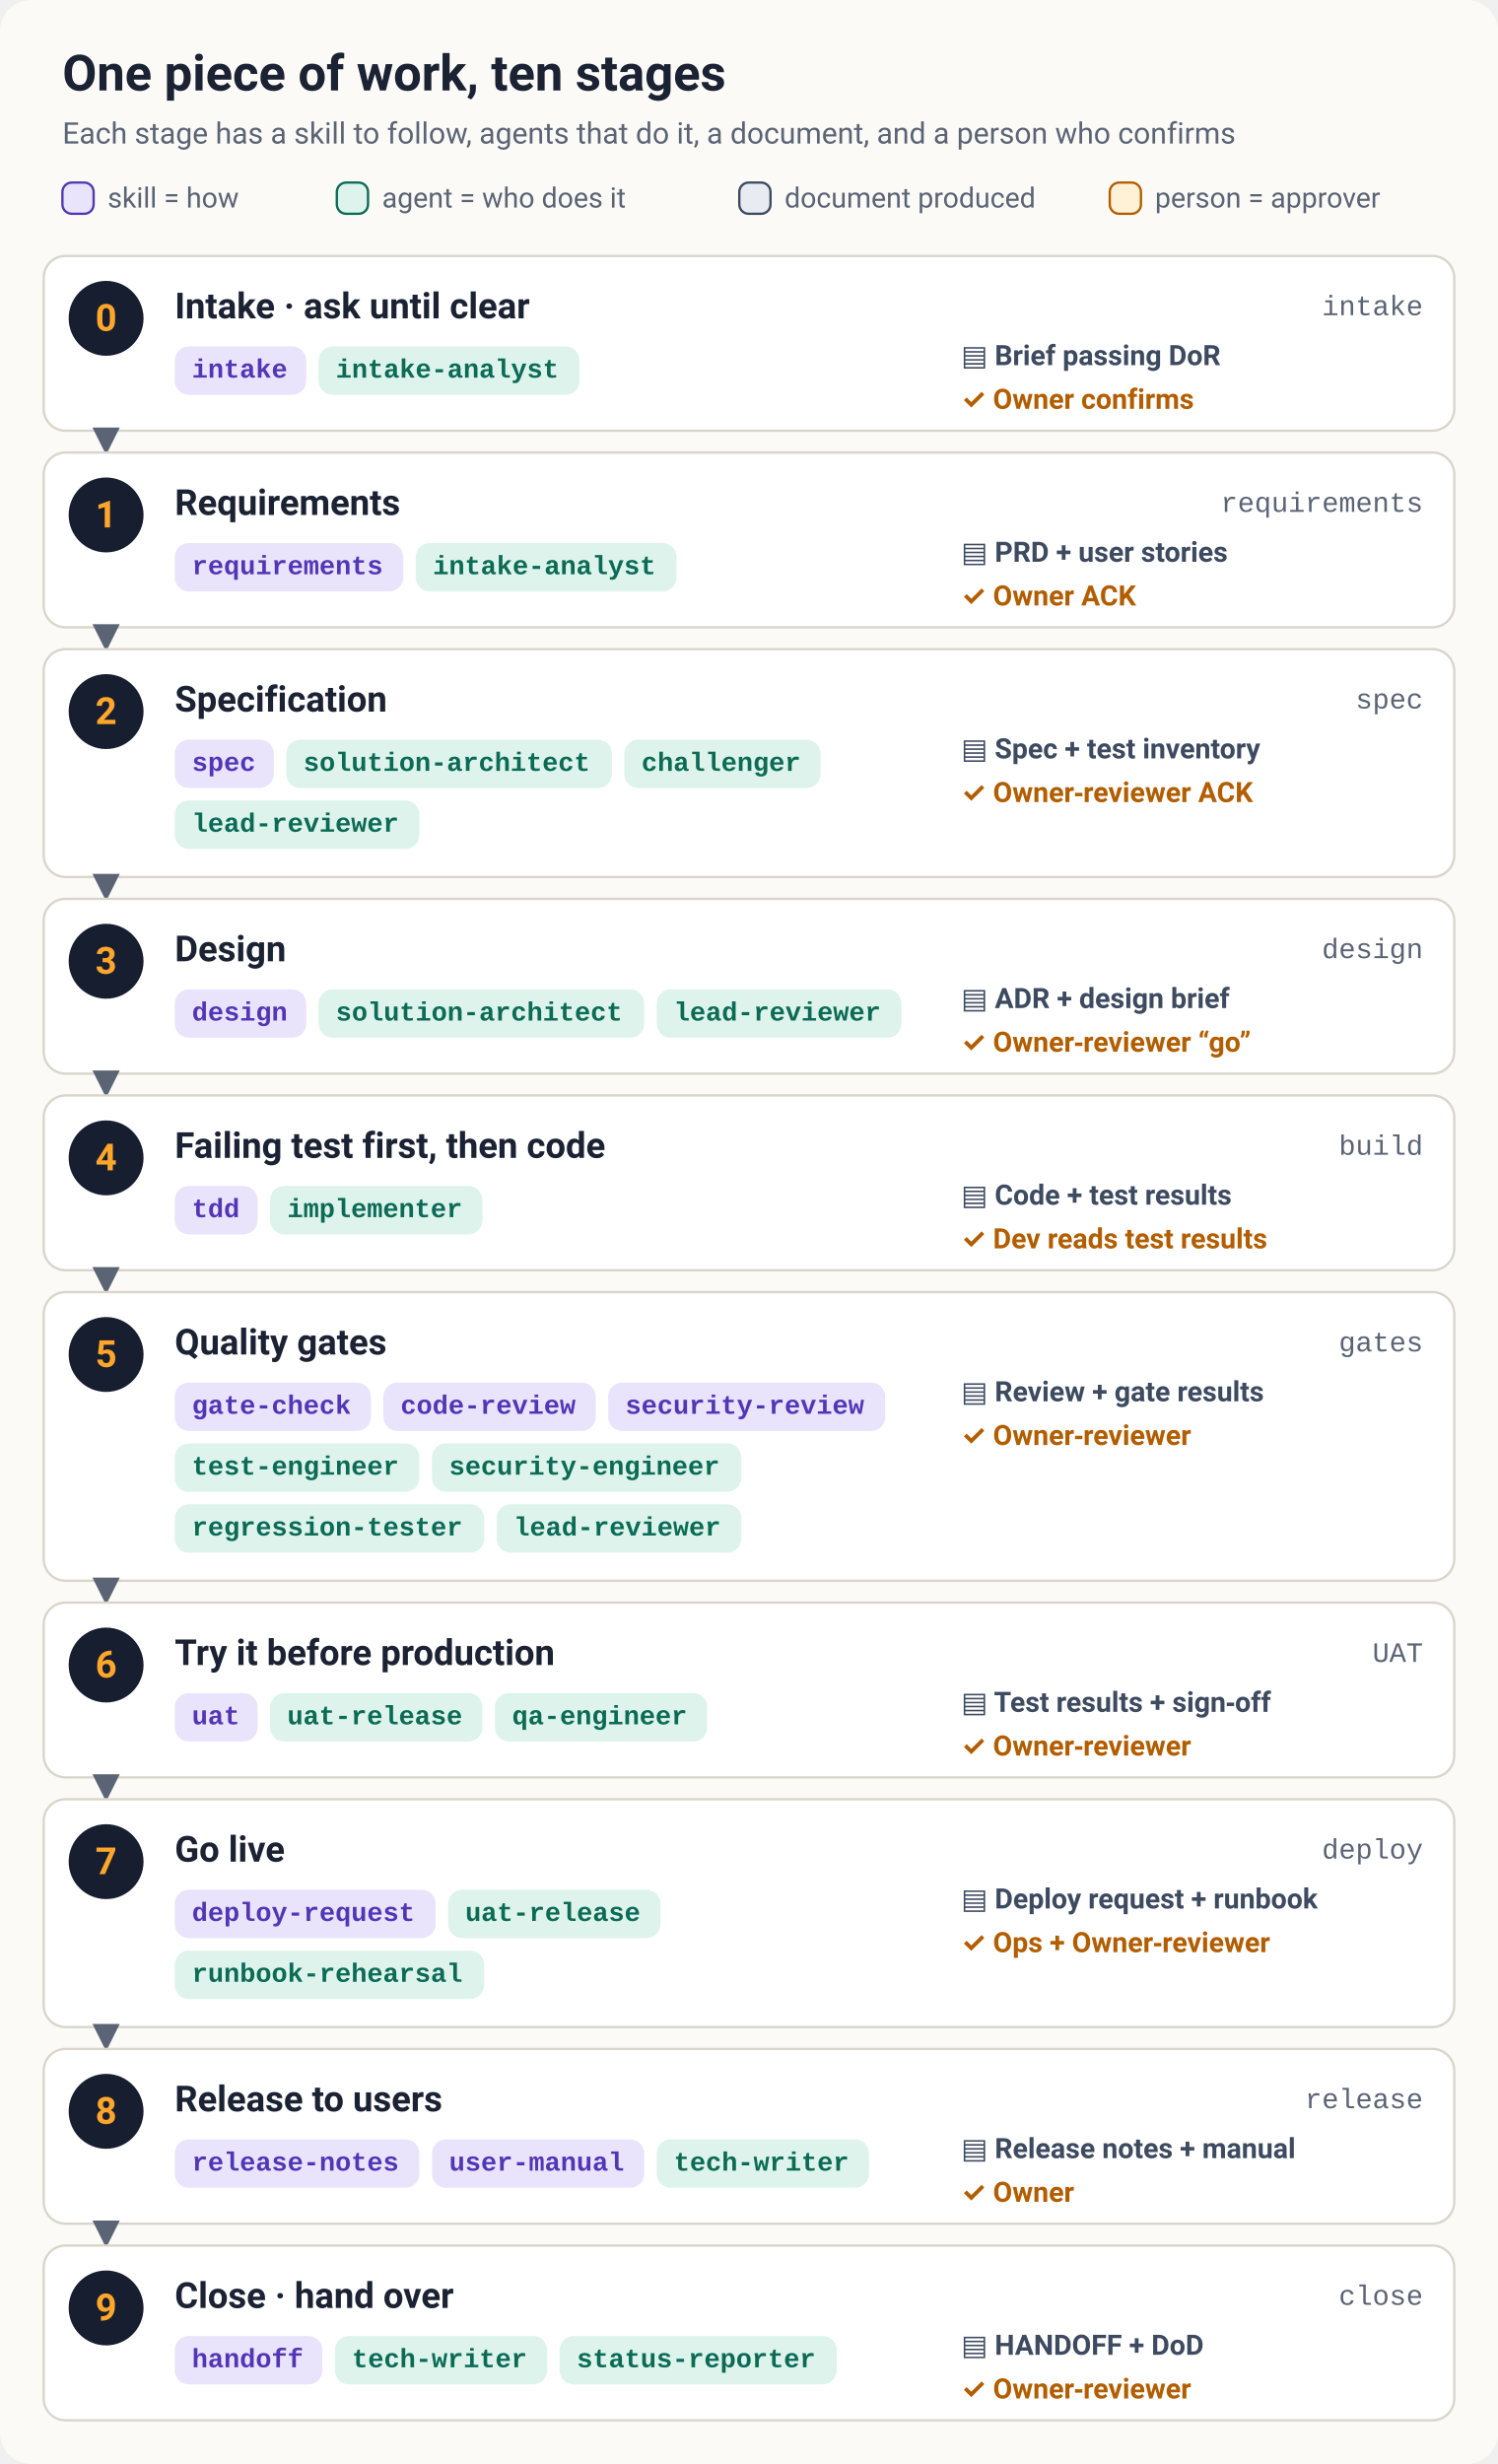
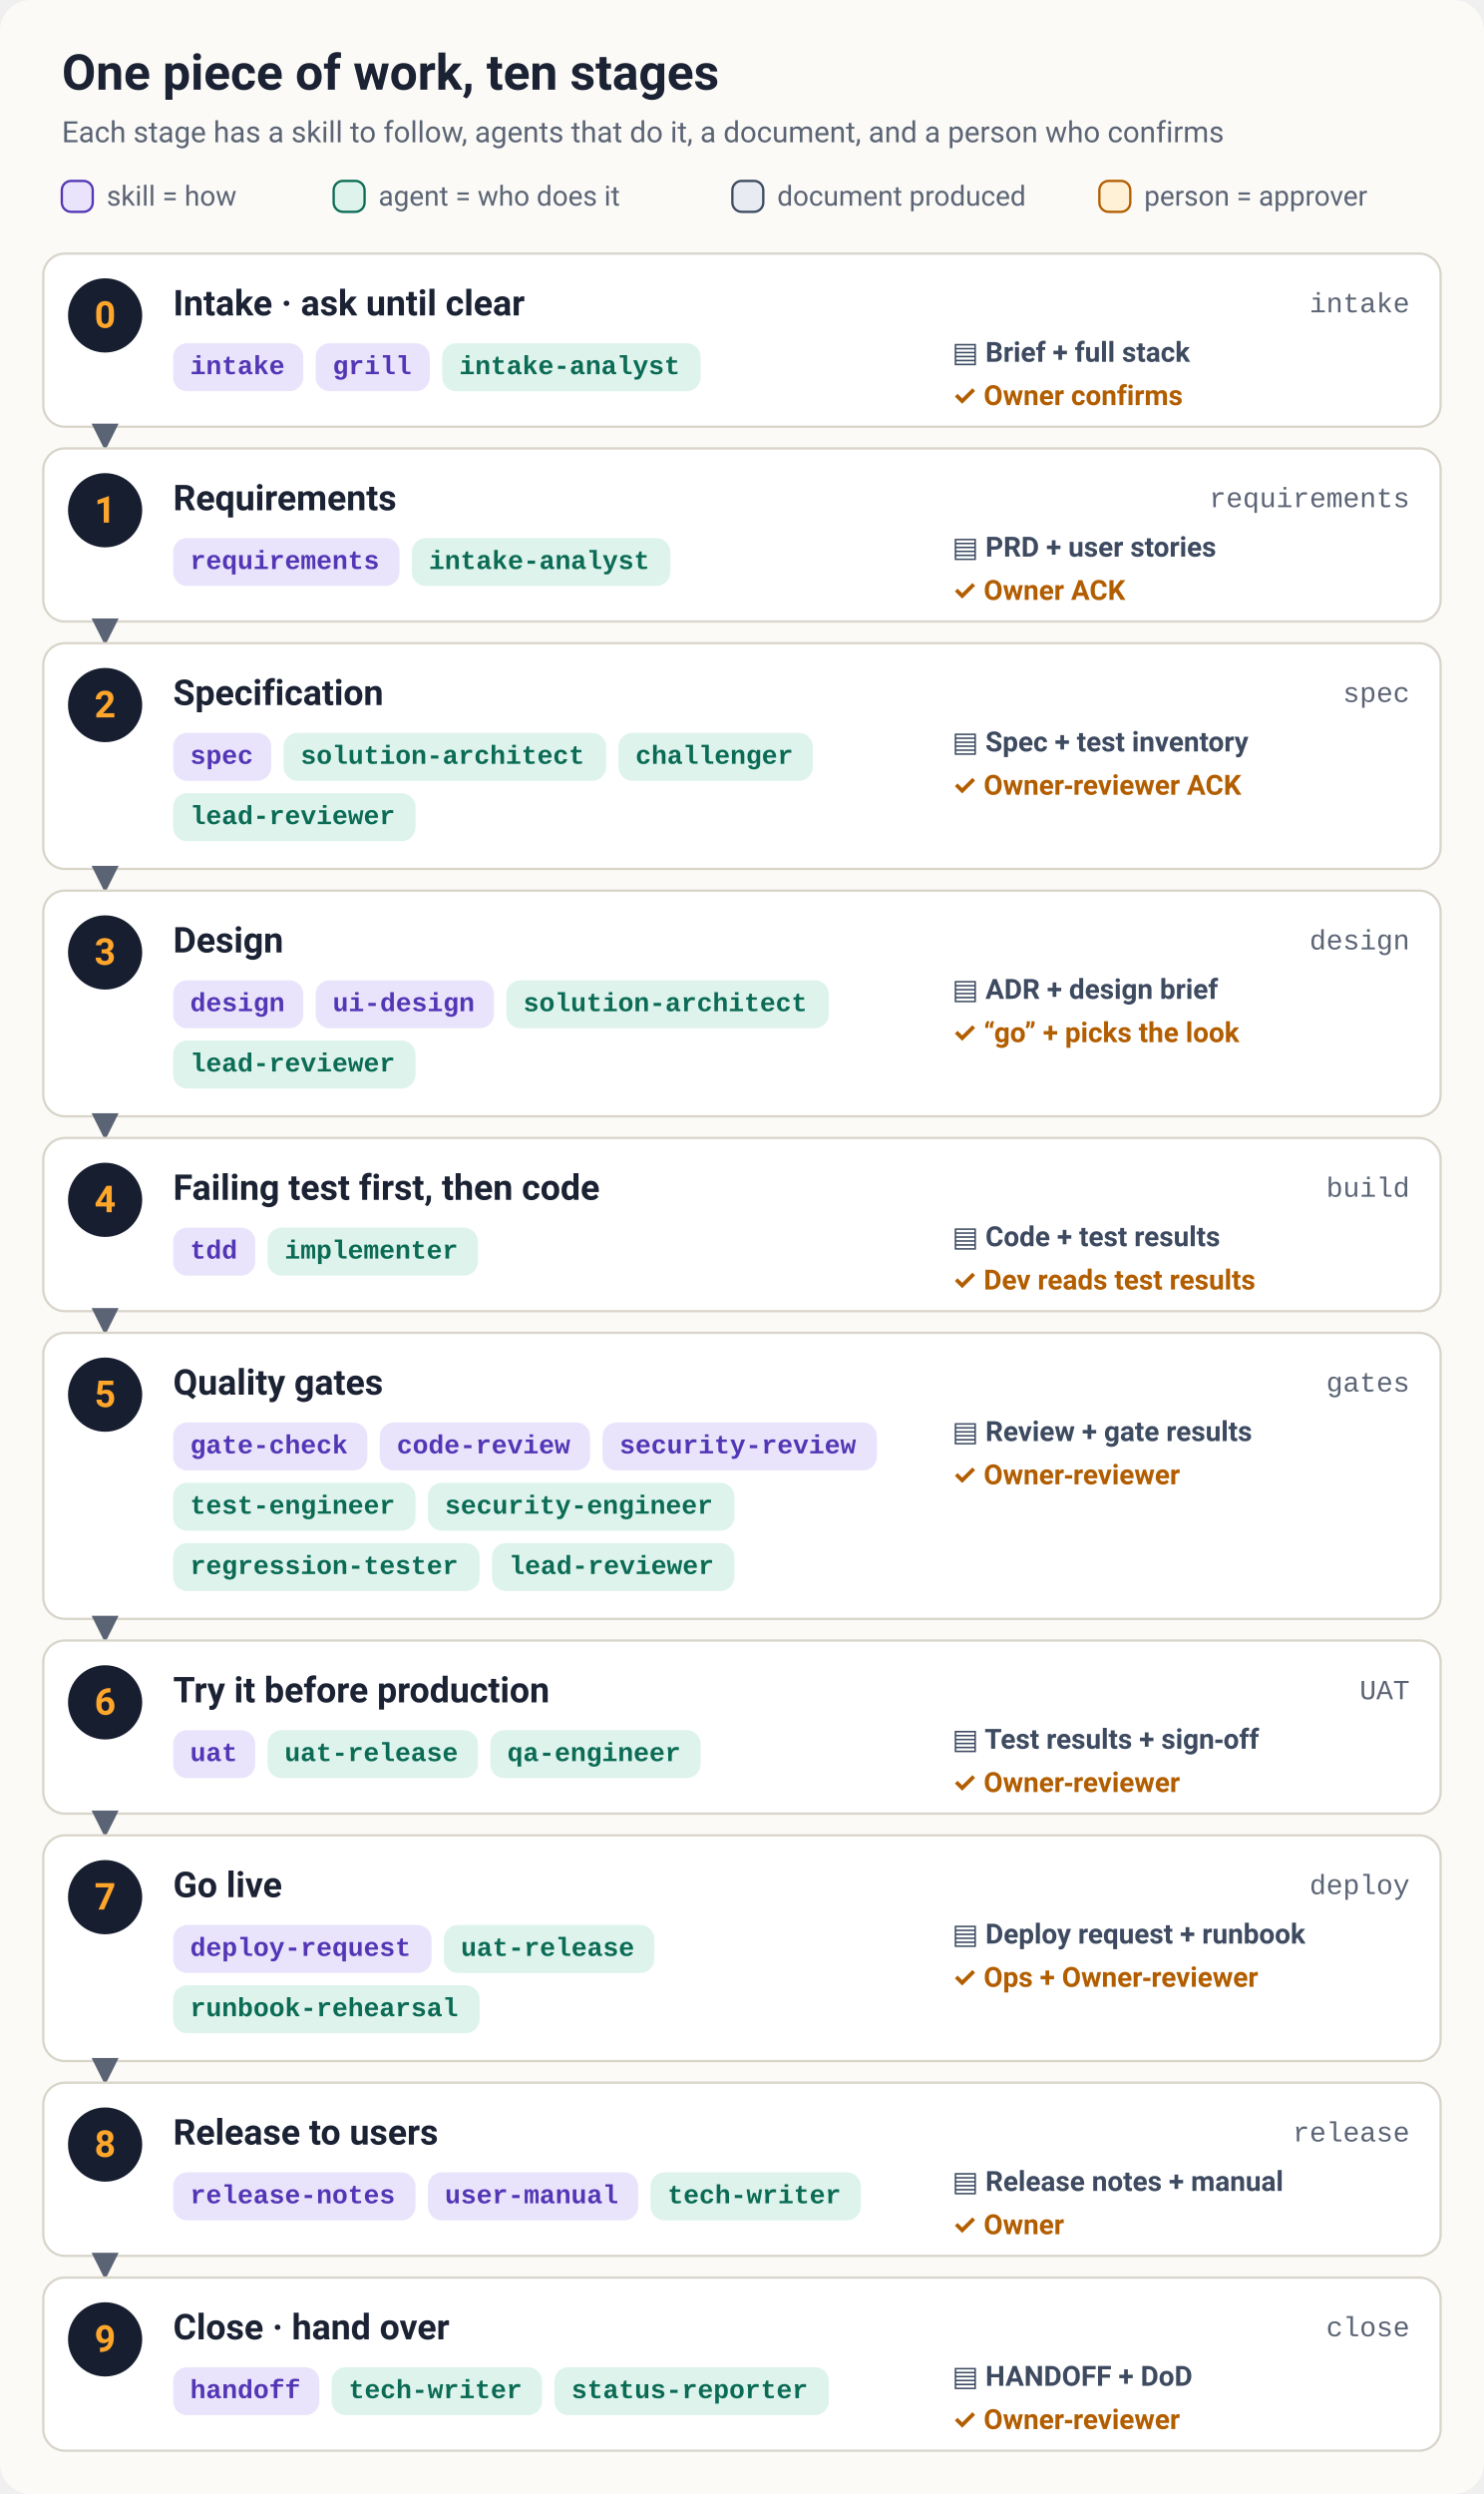
- <svg xmlns="http://www.w3.org/2000/svg" viewBox="0 0 960 1579" width="960" height="1579" role="img" aria-label="One piece of work, ten stages">
+ <svg xmlns="http://www.w3.org/2000/svg" viewBox="0 0 960 1613" width="960" height="1613" role="img" aria-label="One piece of work, ten stages">
  <defs>
    <marker id="a" viewBox="0 0 10 10" refX="8" refY="5" markerWidth="7" markerHeight="7" orient="auto">
      <path d="M0 0L10 5L0 10z" fill="#5B6475" />
    </marker>
    <marker id="b" viewBox="0 0 10 10" refX="2" refY="5" markerWidth="7" markerHeight="7" orient="auto">
      <path d="M10 0L0 5L10 10z" fill="#5B6475" />
    </marker>
  </defs>
-   <rect width="960" height="1579" rx="20" fill="#FBFAF6" />
+   <rect width="960" height="1613" rx="20" fill="#FBFAF6" />
  <text x="40" y="58" font-family="'IBM Plex Sans Thai','Noto Sans Thai','Leelawadee UI','Thonburi',system-ui,-apple-system,'Segoe UI',Roboto,sans-serif" font-size="32" font-weight="700" fill="#1B2233" text-anchor="start">One piece of work, ten stages</text>
  <text x="40" y="92" font-family="'IBM Plex Sans Thai','Noto Sans Thai','Leelawadee UI','Thonburi',system-ui,-apple-system,'Segoe UI',Roboto,sans-serif" font-size="19" font-weight="400" fill="#5B6475" text-anchor="start">Each stage has a skill to follow, agents that do it, a document, and a person who confirms</text>
  <rect x="40" y="117" width="20" height="20" rx="6" fill="#E9E4FB" stroke="#5336B5" stroke-width="1.5" />
  <text x="69" y="133" font-family="'IBM Plex Sans Thai','Noto Sans Thai','Leelawadee UI','Thonburi',system-ui,-apple-system,'Segoe UI',Roboto,sans-serif" font-size="18" font-weight="400" fill="#5B6475" text-anchor="start">skill = how</text>
  <rect x="215.86" y="117" width="20" height="20" rx="6" fill="#DDF3EC" stroke="#0B6B55" stroke-width="1.5" />
  <text x="244.86" y="133" font-family="'IBM Plex Sans Thai','Noto Sans Thai','Leelawadee UI','Thonburi',system-ui,-apple-system,'Segoe UI',Roboto,sans-serif" font-size="18" font-weight="400" fill="#5B6475" text-anchor="start">agent = who does it</text>
  <rect x="473.8" y="117" width="20" height="20" rx="6" fill="#E8ECF2" stroke="#3D4A60" stroke-width="1.5" />
  <text x="502.8" y="133" font-family="'IBM Plex Sans Thai','Noto Sans Thai','Leelawadee UI','Thonburi',system-ui,-apple-system,'Segoe UI',Roboto,sans-serif" font-size="18" font-weight="400" fill="#5B6475" text-anchor="start">document produced</text>
  <rect x="711.22" y="117" width="20" height="20" rx="6" fill="#FFF1D6" stroke="#B25E00" stroke-width="1.5" />
  <text x="740.22" y="133" font-family="'IBM Plex Sans Thai','Noto Sans Thai','Leelawadee UI','Thonburi',system-ui,-apple-system,'Segoe UI',Roboto,sans-serif" font-size="18" font-weight="400" fill="#5B6475" text-anchor="start">person = approver</text>
  <rect x="28" y="164" width="904" height="112" rx="14" fill="#FFFFFF" stroke="#D9D5CB" stroke-width="1.5" />
  <circle cx="68" cy="204" r="24" fill="#171E30" />
  <text x="68" y="212" font-family="'IBM Plex Sans Thai','Noto Sans Thai','Leelawadee UI','Thonburi',system-ui,-apple-system,'Segoe UI',Roboto,sans-serif" font-size="24" font-weight="700" fill="#FFA62B" text-anchor="middle">0</text>
  <text x="112" y="204" font-family="'IBM Plex Sans Thai','Noto Sans Thai','Leelawadee UI','Thonburi',system-ui,-apple-system,'Segoe UI',Roboto,sans-serif" font-size="23" font-weight="700" fill="#1B2233" text-anchor="start">Intake · ask until clear</text>
  <rect x="112" y="222" width="84.22" height="31" rx="9" fill="#E9E4FB" stroke="none" stroke-width="1.5" />
  <text x="123" y="242" font-family="ui-monospace,SFMono-Regular,'SF Mono',Menlo,Consolas,'Liberation Mono',monospace" font-size="17" font-weight="600" fill="#5336B5" text-anchor="start">intake</text>
-   <rect x="204.22" y="222" width="167.18" height="31" rx="9" fill="#DDF3EC" stroke="none" stroke-width="1.5" />
-   <text x="215.22" y="242" font-family="ui-monospace,SFMono-Regular,'SF Mono',Menlo,Consolas,'Liberation Mono',monospace" font-size="17" font-weight="600" fill="#0B6B55" text-anchor="start">intake-analyst</text>
+   <rect x="204.22" y="222" width="73.85" height="31" rx="9" fill="#E9E4FB" stroke="none" stroke-width="1.5" />
+   <text x="215.22" y="242" font-family="ui-monospace,SFMono-Regular,'SF Mono',Menlo,Consolas,'Liberation Mono',monospace" font-size="17" font-weight="600" fill="#5336B5" text-anchor="start">grill</text>
+   <rect x="286.07" y="222" width="167.18" height="31" rx="9" fill="#DDF3EC" stroke="none" stroke-width="1.5" />
+   <text x="297.07" y="242" font-family="ui-monospace,SFMono-Regular,'SF Mono',Menlo,Consolas,'Liberation Mono',monospace" font-size="17" font-weight="600" fill="#0B6B55" text-anchor="start">intake-analyst</text>
  <text x="912" y="202" font-family="ui-monospace,SFMono-Regular,'SF Mono',Menlo,Consolas,'Liberation Mono',monospace" font-size="18" font-weight="400" fill="#5B6475" text-anchor="end">intake</text>
-   <text x="616" y="234" font-family="'IBM Plex Sans Thai','Noto Sans Thai','Leelawadee UI','Thonburi',system-ui,-apple-system,'Segoe UI',Roboto,sans-serif" font-size="18" font-weight="600" fill="#3D4A60" text-anchor="start">▤ Brief passing DoR</text>
+   <text x="616" y="234" font-family="'IBM Plex Sans Thai','Noto Sans Thai','Leelawadee UI','Thonburi',system-ui,-apple-system,'Segoe UI',Roboto,sans-serif" font-size="18" font-weight="600" fill="#3D4A60" text-anchor="start">▤ Brief + full stack</text>
  <text x="616" y="262" font-family="'IBM Plex Sans Thai','Noto Sans Thai','Leelawadee UI','Thonburi',system-ui,-apple-system,'Segoe UI',Roboto,sans-serif" font-size="18" font-weight="700" fill="#B25E00" text-anchor="start">✓ Owner confirms</text>
  <path d="M68 276V288" fill="none" stroke="#5B6475" stroke-width="2.5" marker-end="url(#a)" />
  <rect x="28" y="290" width="904" height="112" rx="14" fill="#FFFFFF" stroke="#D9D5CB" stroke-width="1.5" />
  <circle cx="68" cy="330" r="24" fill="#171E30" />
  <text x="68" y="338" font-family="'IBM Plex Sans Thai','Noto Sans Thai','Leelawadee UI','Thonburi',system-ui,-apple-system,'Segoe UI',Roboto,sans-serif" font-size="24" font-weight="700" fill="#FFA62B" text-anchor="middle">1</text>
  <text x="112" y="330" font-family="'IBM Plex Sans Thai','Noto Sans Thai','Leelawadee UI','Thonburi',system-ui,-apple-system,'Segoe UI',Roboto,sans-serif" font-size="23" font-weight="700" fill="#1B2233" text-anchor="start">Requirements</text>
  <rect x="112" y="348" width="146.44" height="31" rx="9" fill="#E9E4FB" stroke="none" stroke-width="1.5" />
  <text x="123" y="368" font-family="ui-monospace,SFMono-Regular,'SF Mono',Menlo,Consolas,'Liberation Mono',monospace" font-size="17" font-weight="600" fill="#5336B5" text-anchor="start">requirements</text>
  <rect x="266.44" y="348" width="167.18" height="31" rx="9" fill="#DDF3EC" stroke="none" stroke-width="1.5" />
  <text x="277.44" y="368" font-family="ui-monospace,SFMono-Regular,'SF Mono',Menlo,Consolas,'Liberation Mono',monospace" font-size="17" font-weight="600" fill="#0B6B55" text-anchor="start">intake-analyst</text>
  <text x="912" y="328" font-family="ui-monospace,SFMono-Regular,'SF Mono',Menlo,Consolas,'Liberation Mono',monospace" font-size="18" font-weight="400" fill="#5B6475" text-anchor="end">requirements</text>
  <text x="616" y="360" font-family="'IBM Plex Sans Thai','Noto Sans Thai','Leelawadee UI','Thonburi',system-ui,-apple-system,'Segoe UI',Roboto,sans-serif" font-size="18" font-weight="600" fill="#3D4A60" text-anchor="start">▤ PRD + user stories</text>
  <text x="616" y="388" font-family="'IBM Plex Sans Thai','Noto Sans Thai','Leelawadee UI','Thonburi',system-ui,-apple-system,'Segoe UI',Roboto,sans-serif" font-size="18" font-weight="700" fill="#B25E00" text-anchor="start">✓ Owner ACK</text>
  <path d="M68 402V414" fill="none" stroke="#5B6475" stroke-width="2.5" marker-end="url(#a)" />
  <rect x="28" y="416" width="904" height="146" rx="14" fill="#FFFFFF" stroke="#D9D5CB" stroke-width="1.5" />
  <circle cx="68" cy="456" r="24" fill="#171E30" />
  <text x="68" y="464" font-family="'IBM Plex Sans Thai','Noto Sans Thai','Leelawadee UI','Thonburi',system-ui,-apple-system,'Segoe UI',Roboto,sans-serif" font-size="24" font-weight="700" fill="#FFA62B" text-anchor="middle">2</text>
  <text x="112" y="456" font-family="'IBM Plex Sans Thai','Noto Sans Thai','Leelawadee UI','Thonburi',system-ui,-apple-system,'Segoe UI',Roboto,sans-serif" font-size="23" font-weight="700" fill="#1B2233" text-anchor="start">Specification</text>
  <rect x="112" y="474" width="63.48" height="31" rx="9" fill="#E9E4FB" stroke="none" stroke-width="1.5" />
  <text x="123" y="494" font-family="ui-monospace,SFMono-Regular,'SF Mono',Menlo,Consolas,'Liberation Mono',monospace" font-size="17" font-weight="600" fill="#5336B5" text-anchor="start">spec</text>
  <rect x="183.48" y="474" width="208.66" height="31" rx="9" fill="#DDF3EC" stroke="none" stroke-width="1.5" />
  <text x="194.48" y="494" font-family="ui-monospace,SFMono-Regular,'SF Mono',Menlo,Consolas,'Liberation Mono',monospace" font-size="17" font-weight="600" fill="#0B6B55" text-anchor="start">solution-architect</text>
  <rect x="400.14" y="474" width="125.7" height="31" rx="9" fill="#DDF3EC" stroke="none" stroke-width="1.5" />
  <text x="411.14" y="494" font-family="ui-monospace,SFMono-Regular,'SF Mono',Menlo,Consolas,'Liberation Mono',monospace" font-size="17" font-weight="600" fill="#0B6B55" text-anchor="start">challenger</text>
  <rect x="112" y="513" width="156.81" height="31" rx="9" fill="#DDF3EC" stroke="none" stroke-width="1.5" />
  <text x="123" y="533" font-family="ui-monospace,SFMono-Regular,'SF Mono',Menlo,Consolas,'Liberation Mono',monospace" font-size="17" font-weight="600" fill="#0B6B55" text-anchor="start">lead-reviewer</text>
  <text x="912" y="454" font-family="ui-monospace,SFMono-Regular,'SF Mono',Menlo,Consolas,'Liberation Mono',monospace" font-size="18" font-weight="400" fill="#5B6475" text-anchor="end">spec</text>
  <text x="616" y="486" font-family="'IBM Plex Sans Thai','Noto Sans Thai','Leelawadee UI','Thonburi',system-ui,-apple-system,'Segoe UI',Roboto,sans-serif" font-size="18" font-weight="600" fill="#3D4A60" text-anchor="start">▤ Spec + test inventory</text>
  <text x="616" y="514" font-family="'IBM Plex Sans Thai','Noto Sans Thai','Leelawadee UI','Thonburi',system-ui,-apple-system,'Segoe UI',Roboto,sans-serif" font-size="18" font-weight="700" fill="#B25E00" text-anchor="start">✓ Owner-reviewer ACK</text>
  <path d="M68 562V574" fill="none" stroke="#5B6475" stroke-width="2.5" marker-end="url(#a)" />
-   <rect x="28" y="576" width="904" height="112" rx="14" fill="#FFFFFF" stroke="#D9D5CB" stroke-width="1.5" />
+   <rect x="28" y="576" width="904" height="146" rx="14" fill="#FFFFFF" stroke="#D9D5CB" stroke-width="1.5" />
  <circle cx="68" cy="616" r="24" fill="#171E30" />
  <text x="68" y="624" font-family="'IBM Plex Sans Thai','Noto Sans Thai','Leelawadee UI','Thonburi',system-ui,-apple-system,'Segoe UI',Roboto,sans-serif" font-size="24" font-weight="700" fill="#FFA62B" text-anchor="middle">3</text>
  <text x="112" y="616" font-family="'IBM Plex Sans Thai','Noto Sans Thai','Leelawadee UI','Thonburi',system-ui,-apple-system,'Segoe UI',Roboto,sans-serif" font-size="23" font-weight="700" fill="#1B2233" text-anchor="start">Design</text>
  <rect x="112" y="634" width="84.22" height="31" rx="9" fill="#E9E4FB" stroke="none" stroke-width="1.5" />
  <text x="123" y="654" font-family="ui-monospace,SFMono-Regular,'SF Mono',Menlo,Consolas,'Liberation Mono',monospace" font-size="17" font-weight="600" fill="#5336B5" text-anchor="start">design</text>
-   <rect x="204.22" y="634" width="208.66" height="31" rx="9" fill="#DDF3EC" stroke="none" stroke-width="1.5" />
-   <text x="215.22" y="654" font-family="ui-monospace,SFMono-Regular,'SF Mono',Menlo,Consolas,'Liberation Mono',monospace" font-size="17" font-weight="600" fill="#0B6B55" text-anchor="start">solution-architect</text>
-   <rect x="420.88" y="634" width="156.81" height="31" rx="9" fill="#DDF3EC" stroke="none" stroke-width="1.5" />
-   <text x="431.88" y="654" font-family="ui-monospace,SFMono-Regular,'SF Mono',Menlo,Consolas,'Liberation Mono',monospace" font-size="17" font-weight="600" fill="#0B6B55" text-anchor="start">lead-reviewer</text>
+   <rect x="204.22" y="634" width="115.33" height="31" rx="9" fill="#E9E4FB" stroke="none" stroke-width="1.5" />
+   <text x="215.22" y="654" font-family="ui-monospace,SFMono-Regular,'SF Mono',Menlo,Consolas,'Liberation Mono',monospace" font-size="17" font-weight="600" fill="#5336B5" text-anchor="start">ui-design</text>
+   <rect x="327.55" y="634" width="208.66" height="31" rx="9" fill="#DDF3EC" stroke="none" stroke-width="1.5" />
+   <text x="338.55" y="654" font-family="ui-monospace,SFMono-Regular,'SF Mono',Menlo,Consolas,'Liberation Mono',monospace" font-size="17" font-weight="600" fill="#0B6B55" text-anchor="start">solution-architect</text>
+   <rect x="112" y="673" width="156.81" height="31" rx="9" fill="#DDF3EC" stroke="none" stroke-width="1.5" />
+   <text x="123" y="693" font-family="ui-monospace,SFMono-Regular,'SF Mono',Menlo,Consolas,'Liberation Mono',monospace" font-size="17" font-weight="600" fill="#0B6B55" text-anchor="start">lead-reviewer</text>
  <text x="912" y="614" font-family="ui-monospace,SFMono-Regular,'SF Mono',Menlo,Consolas,'Liberation Mono',monospace" font-size="18" font-weight="400" fill="#5B6475" text-anchor="end">design</text>
  <text x="616" y="646" font-family="'IBM Plex Sans Thai','Noto Sans Thai','Leelawadee UI','Thonburi',system-ui,-apple-system,'Segoe UI',Roboto,sans-serif" font-size="18" font-weight="600" fill="#3D4A60" text-anchor="start">▤ ADR + design brief</text>
-   <text x="616" y="674" font-family="'IBM Plex Sans Thai','Noto Sans Thai','Leelawadee UI','Thonburi',system-ui,-apple-system,'Segoe UI',Roboto,sans-serif" font-size="18" font-weight="700" fill="#B25E00" text-anchor="start">✓ Owner-reviewer “go”</text>
-   <path d="M68 688V700" fill="none" stroke="#5B6475" stroke-width="2.5" marker-end="url(#a)" />
-   <rect x="28" y="702" width="904" height="112" rx="14" fill="#FFFFFF" stroke="#D9D5CB" stroke-width="1.5" />
-   <circle cx="68" cy="742" r="24" fill="#171E30" />
-   <text x="68" y="750" font-family="'IBM Plex Sans Thai','Noto Sans Thai','Leelawadee UI','Thonburi',system-ui,-apple-system,'Segoe UI',Roboto,sans-serif" font-size="24" font-weight="700" fill="#FFA62B" text-anchor="middle">4</text>
-   <text x="112" y="742" font-family="'IBM Plex Sans Thai','Noto Sans Thai','Leelawadee UI','Thonburi',system-ui,-apple-system,'Segoe UI',Roboto,sans-serif" font-size="23" font-weight="700" fill="#1B2233" text-anchor="start">Failing test first, then code</text>
-   <rect x="112" y="760" width="53.11" height="31" rx="9" fill="#E9E4FB" stroke="none" stroke-width="1.5" />
-   <text x="123" y="780" font-family="ui-monospace,SFMono-Regular,'SF Mono',Menlo,Consolas,'Liberation Mono',monospace" font-size="17" font-weight="600" fill="#5336B5" text-anchor="start">tdd</text>
-   <rect x="173.11" y="760" width="136.07" height="31" rx="9" fill="#DDF3EC" stroke="none" stroke-width="1.5" />
-   <text x="184.11" y="780" font-family="ui-monospace,SFMono-Regular,'SF Mono',Menlo,Consolas,'Liberation Mono',monospace" font-size="17" font-weight="600" fill="#0B6B55" text-anchor="start">implementer</text>
-   <text x="912" y="740" font-family="ui-monospace,SFMono-Regular,'SF Mono',Menlo,Consolas,'Liberation Mono',monospace" font-size="18" font-weight="400" fill="#5B6475" text-anchor="end">build</text>
-   <text x="616" y="772" font-family="'IBM Plex Sans Thai','Noto Sans Thai','Leelawadee UI','Thonburi',system-ui,-apple-system,'Segoe UI',Roboto,sans-serif" font-size="18" font-weight="600" fill="#3D4A60" text-anchor="start">▤ Code + test results</text>
-   <text x="616" y="800" font-family="'IBM Plex Sans Thai','Noto Sans Thai','Leelawadee UI','Thonburi',system-ui,-apple-system,'Segoe UI',Roboto,sans-serif" font-size="18" font-weight="700" fill="#B25E00" text-anchor="start">✓ Dev reads test results</text>
-   <path d="M68 814V826" fill="none" stroke="#5B6475" stroke-width="2.5" marker-end="url(#a)" />
-   <rect x="28" y="828" width="904" height="185" rx="14" fill="#FFFFFF" stroke="#D9D5CB" stroke-width="1.5" />
-   <circle cx="68" cy="868" r="24" fill="#171E30" />
-   <text x="68" y="876" font-family="'IBM Plex Sans Thai','Noto Sans Thai','Leelawadee UI','Thonburi',system-ui,-apple-system,'Segoe UI',Roboto,sans-serif" font-size="24" font-weight="700" fill="#FFA62B" text-anchor="middle">5</text>
-   <text x="112" y="868" font-family="'IBM Plex Sans Thai','Noto Sans Thai','Leelawadee UI','Thonburi',system-ui,-apple-system,'Segoe UI',Roboto,sans-serif" font-size="23" font-weight="700" fill="#1B2233" text-anchor="start">Quality gates</text>
-   <rect x="112" y="886" width="125.7" height="31" rx="9" fill="#E9E4FB" stroke="none" stroke-width="1.5" />
-   <text x="123" y="906" font-family="ui-monospace,SFMono-Regular,'SF Mono',Menlo,Consolas,'Liberation Mono',monospace" font-size="17" font-weight="600" fill="#5336B5" text-anchor="start">gate-check</text>
-   <rect x="245.7" y="886" width="136.07" height="31" rx="9" fill="#E9E4FB" stroke="none" stroke-width="1.5" />
-   <text x="256.7" y="906" font-family="ui-monospace,SFMono-Regular,'SF Mono',Menlo,Consolas,'Liberation Mono',monospace" font-size="17" font-weight="600" fill="#5336B5" text-anchor="start">code-review</text>
-   <rect x="389.77" y="886" width="177.55" height="31" rx="9" fill="#E9E4FB" stroke="none" stroke-width="1.5" />
-   <text x="400.77" y="906" font-family="ui-monospace,SFMono-Regular,'SF Mono',Menlo,Consolas,'Liberation Mono',monospace" font-size="17" font-weight="600" fill="#5336B5" text-anchor="start">security-review</text>
-   <rect x="112" y="925" width="156.81" height="31" rx="9" fill="#DDF3EC" stroke="none" stroke-width="1.5" />
-   <text x="123" y="945" font-family="ui-monospace,SFMono-Regular,'SF Mono',Menlo,Consolas,'Liberation Mono',monospace" font-size="17" font-weight="600" fill="#0B6B55" text-anchor="start">test-engineer</text>
-   <rect x="276.81" y="925" width="198.29" height="31" rx="9" fill="#DDF3EC" stroke="none" stroke-width="1.5" />
-   <text x="287.81" y="945" font-family="ui-monospace,SFMono-Regular,'SF Mono',Menlo,Consolas,'Liberation Mono',monospace" font-size="17" font-weight="600" fill="#0B6B55" text-anchor="start">security-engineer</text>
-   <rect x="112" y="964" width="198.29" height="31" rx="9" fill="#DDF3EC" stroke="none" stroke-width="1.5" />
-   <text x="123" y="984" font-family="ui-monospace,SFMono-Regular,'SF Mono',Menlo,Consolas,'Liberation Mono',monospace" font-size="17" font-weight="600" fill="#0B6B55" text-anchor="start">regression-tester</text>
-   <rect x="318.29" y="964" width="156.81" height="31" rx="9" fill="#DDF3EC" stroke="none" stroke-width="1.5" />
-   <text x="329.29" y="984" font-family="ui-monospace,SFMono-Regular,'SF Mono',Menlo,Consolas,'Liberation Mono',monospace" font-size="17" font-weight="600" fill="#0B6B55" text-anchor="start">lead-reviewer</text>
-   <text x="912" y="866" font-family="ui-monospace,SFMono-Regular,'SF Mono',Menlo,Consolas,'Liberation Mono',monospace" font-size="18" font-weight="400" fill="#5B6475" text-anchor="end">gates</text>
-   <text x="616" y="898" font-family="'IBM Plex Sans Thai','Noto Sans Thai','Leelawadee UI','Thonburi',system-ui,-apple-system,'Segoe UI',Roboto,sans-serif" font-size="18" font-weight="600" fill="#3D4A60" text-anchor="start">▤ Review + gate results</text>
-   <text x="616" y="926" font-family="'IBM Plex Sans Thai','Noto Sans Thai','Leelawadee UI','Thonburi',system-ui,-apple-system,'Segoe UI',Roboto,sans-serif" font-size="18" font-weight="700" fill="#B25E00" text-anchor="start">✓ Owner-reviewer</text>
-   <path d="M68 1013V1025" fill="none" stroke="#5B6475" stroke-width="2.5" marker-end="url(#a)" />
-   <rect x="28" y="1027" width="904" height="112" rx="14" fill="#FFFFFF" stroke="#D9D5CB" stroke-width="1.5" />
-   <circle cx="68" cy="1067" r="24" fill="#171E30" />
-   <text x="68" y="1075" font-family="'IBM Plex Sans Thai','Noto Sans Thai','Leelawadee UI','Thonburi',system-ui,-apple-system,'Segoe UI',Roboto,sans-serif" font-size="24" font-weight="700" fill="#FFA62B" text-anchor="middle">6</text>
-   <text x="112" y="1067" font-family="'IBM Plex Sans Thai','Noto Sans Thai','Leelawadee UI','Thonburi',system-ui,-apple-system,'Segoe UI',Roboto,sans-serif" font-size="23" font-weight="700" fill="#1B2233" text-anchor="start">Try it before production</text>
-   <rect x="112" y="1085" width="53.11" height="31" rx="9" fill="#E9E4FB" stroke="none" stroke-width="1.5" />
-   <text x="123" y="1105" font-family="ui-monospace,SFMono-Regular,'SF Mono',Menlo,Consolas,'Liberation Mono',monospace" font-size="17" font-weight="600" fill="#5336B5" text-anchor="start">uat</text>
-   <rect x="173.11" y="1085" width="136.07" height="31" rx="9" fill="#DDF3EC" stroke="none" stroke-width="1.5" />
-   <text x="184.11" y="1105" font-family="ui-monospace,SFMono-Regular,'SF Mono',Menlo,Consolas,'Liberation Mono',monospace" font-size="17" font-weight="600" fill="#0B6B55" text-anchor="start">uat-release</text>
-   <rect x="317.18" y="1085" width="136.07" height="31" rx="9" fill="#DDF3EC" stroke="none" stroke-width="1.5" />
-   <text x="328.18" y="1105" font-family="ui-monospace,SFMono-Regular,'SF Mono',Menlo,Consolas,'Liberation Mono',monospace" font-size="17" font-weight="600" fill="#0B6B55" text-anchor="start">qa-engineer</text>
-   <text x="912" y="1065" font-family="ui-monospace,SFMono-Regular,'SF Mono',Menlo,Consolas,'Liberation Mono',monospace" font-size="18" font-weight="400" fill="#5B6475" text-anchor="end">UAT</text>
-   <text x="616" y="1097" font-family="'IBM Plex Sans Thai','Noto Sans Thai','Leelawadee UI','Thonburi',system-ui,-apple-system,'Segoe UI',Roboto,sans-serif" font-size="18" font-weight="600" fill="#3D4A60" text-anchor="start">▤ Test results + sign-off</text>
-   <text x="616" y="1125" font-family="'IBM Plex Sans Thai','Noto Sans Thai','Leelawadee UI','Thonburi',system-ui,-apple-system,'Segoe UI',Roboto,sans-serif" font-size="18" font-weight="700" fill="#B25E00" text-anchor="start">✓ Owner-reviewer</text>
-   <path d="M68 1139V1151" fill="none" stroke="#5B6475" stroke-width="2.5" marker-end="url(#a)" />
-   <rect x="28" y="1153" width="904" height="146" rx="14" fill="#FFFFFF" stroke="#D9D5CB" stroke-width="1.5" />
-   <circle cx="68" cy="1193" r="24" fill="#171E30" />
-   <text x="68" y="1201" font-family="'IBM Plex Sans Thai','Noto Sans Thai','Leelawadee UI','Thonburi',system-ui,-apple-system,'Segoe UI',Roboto,sans-serif" font-size="24" font-weight="700" fill="#FFA62B" text-anchor="middle">7</text>
-   <text x="112" y="1193" font-family="'IBM Plex Sans Thai','Noto Sans Thai','Leelawadee UI','Thonburi',system-ui,-apple-system,'Segoe UI',Roboto,sans-serif" font-size="23" font-weight="700" fill="#1B2233" text-anchor="start">Go live</text>
-   <rect x="112" y="1211" width="167.18" height="31" rx="9" fill="#E9E4FB" stroke="none" stroke-width="1.5" />
-   <text x="123" y="1231" font-family="ui-monospace,SFMono-Regular,'SF Mono',Menlo,Consolas,'Liberation Mono',monospace" font-size="17" font-weight="600" fill="#5336B5" text-anchor="start">deploy-request</text>
-   <rect x="287.18" y="1211" width="136.07" height="31" rx="9" fill="#DDF3EC" stroke="none" stroke-width="1.5" />
-   <text x="298.18" y="1231" font-family="ui-monospace,SFMono-Regular,'SF Mono',Menlo,Consolas,'Liberation Mono',monospace" font-size="17" font-weight="600" fill="#0B6B55" text-anchor="start">uat-release</text>
-   <rect x="112" y="1250" width="198.29" height="31" rx="9" fill="#DDF3EC" stroke="none" stroke-width="1.5" />
-   <text x="123" y="1270" font-family="ui-monospace,SFMono-Regular,'SF Mono',Menlo,Consolas,'Liberation Mono',monospace" font-size="17" font-weight="600" fill="#0B6B55" text-anchor="start">runbook-rehearsal</text>
-   <text x="912" y="1191" font-family="ui-monospace,SFMono-Regular,'SF Mono',Menlo,Consolas,'Liberation Mono',monospace" font-size="18" font-weight="400" fill="#5B6475" text-anchor="end">deploy</text>
-   <text x="616" y="1223" font-family="'IBM Plex Sans Thai','Noto Sans Thai','Leelawadee UI','Thonburi',system-ui,-apple-system,'Segoe UI',Roboto,sans-serif" font-size="18" font-weight="600" fill="#3D4A60" text-anchor="start">▤ Deploy request + runbook</text>
-   <text x="616" y="1251" font-family="'IBM Plex Sans Thai','Noto Sans Thai','Leelawadee UI','Thonburi',system-ui,-apple-system,'Segoe UI',Roboto,sans-serif" font-size="18" font-weight="700" fill="#B25E00" text-anchor="start">✓ Ops + Owner-reviewer</text>
-   <path d="M68 1299V1311" fill="none" stroke="#5B6475" stroke-width="2.5" marker-end="url(#a)" />
-   <rect x="28" y="1313" width="904" height="112" rx="14" fill="#FFFFFF" stroke="#D9D5CB" stroke-width="1.5" />
-   <circle cx="68" cy="1353" r="24" fill="#171E30" />
-   <text x="68" y="1361" font-family="'IBM Plex Sans Thai','Noto Sans Thai','Leelawadee UI','Thonburi',system-ui,-apple-system,'Segoe UI',Roboto,sans-serif" font-size="24" font-weight="700" fill="#FFA62B" text-anchor="middle">8</text>
-   <text x="112" y="1353" font-family="'IBM Plex Sans Thai','Noto Sans Thai','Leelawadee UI','Thonburi',system-ui,-apple-system,'Segoe UI',Roboto,sans-serif" font-size="23" font-weight="700" fill="#1B2233" text-anchor="start">Release to users</text>
-   <rect x="112" y="1371" width="156.81" height="31" rx="9" fill="#E9E4FB" stroke="none" stroke-width="1.5" />
-   <text x="123" y="1391" font-family="ui-monospace,SFMono-Regular,'SF Mono',Menlo,Consolas,'Liberation Mono',monospace" font-size="17" font-weight="600" fill="#5336B5" text-anchor="start">release-notes</text>
-   <rect x="276.81" y="1371" width="136.07" height="31" rx="9" fill="#E9E4FB" stroke="none" stroke-width="1.5" />
-   <text x="287.81" y="1391" font-family="ui-monospace,SFMono-Regular,'SF Mono',Menlo,Consolas,'Liberation Mono',monospace" font-size="17" font-weight="600" fill="#5336B5" text-anchor="start">user-manual</text>
-   <rect x="420.88" y="1371" width="136.07" height="31" rx="9" fill="#DDF3EC" stroke="none" stroke-width="1.5" />
-   <text x="431.88" y="1391" font-family="ui-monospace,SFMono-Regular,'SF Mono',Menlo,Consolas,'Liberation Mono',monospace" font-size="17" font-weight="600" fill="#0B6B55" text-anchor="start">tech-writer</text>
-   <text x="912" y="1351" font-family="ui-monospace,SFMono-Regular,'SF Mono',Menlo,Consolas,'Liberation Mono',monospace" font-size="18" font-weight="400" fill="#5B6475" text-anchor="end">release</text>
-   <text x="616" y="1383" font-family="'IBM Plex Sans Thai','Noto Sans Thai','Leelawadee UI','Thonburi',system-ui,-apple-system,'Segoe UI',Roboto,sans-serif" font-size="18" font-weight="600" fill="#3D4A60" text-anchor="start">▤ Release notes + manual</text>
-   <text x="616" y="1411" font-family="'IBM Plex Sans Thai','Noto Sans Thai','Leelawadee UI','Thonburi',system-ui,-apple-system,'Segoe UI',Roboto,sans-serif" font-size="18" font-weight="700" fill="#B25E00" text-anchor="start">✓ Owner</text>
-   <path d="M68 1425V1437" fill="none" stroke="#5B6475" stroke-width="2.5" marker-end="url(#a)" />
-   <rect x="28" y="1439" width="904" height="112" rx="14" fill="#FFFFFF" stroke="#D9D5CB" stroke-width="1.5" />
-   <circle cx="68" cy="1479" r="24" fill="#171E30" />
-   <text x="68" y="1487" font-family="'IBM Plex Sans Thai','Noto Sans Thai','Leelawadee UI','Thonburi',system-ui,-apple-system,'Segoe UI',Roboto,sans-serif" font-size="24" font-weight="700" fill="#FFA62B" text-anchor="middle">9</text>
-   <text x="112" y="1479" font-family="'IBM Plex Sans Thai','Noto Sans Thai','Leelawadee UI','Thonburi',system-ui,-apple-system,'Segoe UI',Roboto,sans-serif" font-size="23" font-weight="700" fill="#1B2233" text-anchor="start">Close · hand over</text>
-   <rect x="112" y="1497" width="94.59" height="31" rx="9" fill="#E9E4FB" stroke="none" stroke-width="1.5" />
-   <text x="123" y="1517" font-family="ui-monospace,SFMono-Regular,'SF Mono',Menlo,Consolas,'Liberation Mono',monospace" font-size="17" font-weight="600" fill="#5336B5" text-anchor="start">handoff</text>
-   <rect x="214.59" y="1497" width="136.07" height="31" rx="9" fill="#DDF3EC" stroke="none" stroke-width="1.5" />
-   <text x="225.59" y="1517" font-family="ui-monospace,SFMono-Regular,'SF Mono',Menlo,Consolas,'Liberation Mono',monospace" font-size="17" font-weight="600" fill="#0B6B55" text-anchor="start">tech-writer</text>
-   <rect x="358.66" y="1497" width="177.55" height="31" rx="9" fill="#DDF3EC" stroke="none" stroke-width="1.5" />
-   <text x="369.66" y="1517" font-family="ui-monospace,SFMono-Regular,'SF Mono',Menlo,Consolas,'Liberation Mono',monospace" font-size="17" font-weight="600" fill="#0B6B55" text-anchor="start">status-reporter</text>
-   <text x="912" y="1477" font-family="ui-monospace,SFMono-Regular,'SF Mono',Menlo,Consolas,'Liberation Mono',monospace" font-size="18" font-weight="400" fill="#5B6475" text-anchor="end">close</text>
-   <text x="616" y="1509" font-family="'IBM Plex Sans Thai','Noto Sans Thai','Leelawadee UI','Thonburi',system-ui,-apple-system,'Segoe UI',Roboto,sans-serif" font-size="18" font-weight="600" fill="#3D4A60" text-anchor="start">▤ HANDOFF + DoD</text>
-   <text x="616" y="1537" font-family="'IBM Plex Sans Thai','Noto Sans Thai','Leelawadee UI','Thonburi',system-ui,-apple-system,'Segoe UI',Roboto,sans-serif" font-size="18" font-weight="700" fill="#B25E00" text-anchor="start">✓ Owner-reviewer</text>
+   <text x="616" y="674" font-family="'IBM Plex Sans Thai','Noto Sans Thai','Leelawadee UI','Thonburi',system-ui,-apple-system,'Segoe UI',Roboto,sans-serif" font-size="18" font-weight="700" fill="#B25E00" text-anchor="start">✓ “go” + picks the look</text>
+   <path d="M68 722V734" fill="none" stroke="#5B6475" stroke-width="2.5" marker-end="url(#a)" />
+   <rect x="28" y="736" width="904" height="112" rx="14" fill="#FFFFFF" stroke="#D9D5CB" stroke-width="1.5" />
+   <circle cx="68" cy="776" r="24" fill="#171E30" />
+   <text x="68" y="784" font-family="'IBM Plex Sans Thai','Noto Sans Thai','Leelawadee UI','Thonburi',system-ui,-apple-system,'Segoe UI',Roboto,sans-serif" font-size="24" font-weight="700" fill="#FFA62B" text-anchor="middle">4</text>
+   <text x="112" y="776" font-family="'IBM Plex Sans Thai','Noto Sans Thai','Leelawadee UI','Thonburi',system-ui,-apple-system,'Segoe UI',Roboto,sans-serif" font-size="23" font-weight="700" fill="#1B2233" text-anchor="start">Failing test first, then code</text>
+   <rect x="112" y="794" width="53.11" height="31" rx="9" fill="#E9E4FB" stroke="none" stroke-width="1.5" />
+   <text x="123" y="814" font-family="ui-monospace,SFMono-Regular,'SF Mono',Menlo,Consolas,'Liberation Mono',monospace" font-size="17" font-weight="600" fill="#5336B5" text-anchor="start">tdd</text>
+   <rect x="173.11" y="794" width="136.07" height="31" rx="9" fill="#DDF3EC" stroke="none" stroke-width="1.5" />
+   <text x="184.11" y="814" font-family="ui-monospace,SFMono-Regular,'SF Mono',Menlo,Consolas,'Liberation Mono',monospace" font-size="17" font-weight="600" fill="#0B6B55" text-anchor="start">implementer</text>
+   <text x="912" y="774" font-family="ui-monospace,SFMono-Regular,'SF Mono',Menlo,Consolas,'Liberation Mono',monospace" font-size="18" font-weight="400" fill="#5B6475" text-anchor="end">build</text>
+   <text x="616" y="806" font-family="'IBM Plex Sans Thai','Noto Sans Thai','Leelawadee UI','Thonburi',system-ui,-apple-system,'Segoe UI',Roboto,sans-serif" font-size="18" font-weight="600" fill="#3D4A60" text-anchor="start">▤ Code + test results</text>
+   <text x="616" y="834" font-family="'IBM Plex Sans Thai','Noto Sans Thai','Leelawadee UI','Thonburi',system-ui,-apple-system,'Segoe UI',Roboto,sans-serif" font-size="18" font-weight="700" fill="#B25E00" text-anchor="start">✓ Dev reads test results</text>
+   <path d="M68 848V860" fill="none" stroke="#5B6475" stroke-width="2.5" marker-end="url(#a)" />
+   <rect x="28" y="862" width="904" height="185" rx="14" fill="#FFFFFF" stroke="#D9D5CB" stroke-width="1.5" />
+   <circle cx="68" cy="902" r="24" fill="#171E30" />
+   <text x="68" y="910" font-family="'IBM Plex Sans Thai','Noto Sans Thai','Leelawadee UI','Thonburi',system-ui,-apple-system,'Segoe UI',Roboto,sans-serif" font-size="24" font-weight="700" fill="#FFA62B" text-anchor="middle">5</text>
+   <text x="112" y="902" font-family="'IBM Plex Sans Thai','Noto Sans Thai','Leelawadee UI','Thonburi',system-ui,-apple-system,'Segoe UI',Roboto,sans-serif" font-size="23" font-weight="700" fill="#1B2233" text-anchor="start">Quality gates</text>
+   <rect x="112" y="920" width="125.7" height="31" rx="9" fill="#E9E4FB" stroke="none" stroke-width="1.5" />
+   <text x="123" y="940" font-family="ui-monospace,SFMono-Regular,'SF Mono',Menlo,Consolas,'Liberation Mono',monospace" font-size="17" font-weight="600" fill="#5336B5" text-anchor="start">gate-check</text>
+   <rect x="245.7" y="920" width="136.07" height="31" rx="9" fill="#E9E4FB" stroke="none" stroke-width="1.5" />
+   <text x="256.7" y="940" font-family="ui-monospace,SFMono-Regular,'SF Mono',Menlo,Consolas,'Liberation Mono',monospace" font-size="17" font-weight="600" fill="#5336B5" text-anchor="start">code-review</text>
+   <rect x="389.77" y="920" width="177.55" height="31" rx="9" fill="#E9E4FB" stroke="none" stroke-width="1.5" />
+   <text x="400.77" y="940" font-family="ui-monospace,SFMono-Regular,'SF Mono',Menlo,Consolas,'Liberation Mono',monospace" font-size="17" font-weight="600" fill="#5336B5" text-anchor="start">security-review</text>
+   <rect x="112" y="959" width="156.81" height="31" rx="9" fill="#DDF3EC" stroke="none" stroke-width="1.5" />
+   <text x="123" y="979" font-family="ui-monospace,SFMono-Regular,'SF Mono',Menlo,Consolas,'Liberation Mono',monospace" font-size="17" font-weight="600" fill="#0B6B55" text-anchor="start">test-engineer</text>
+   <rect x="276.81" y="959" width="198.29" height="31" rx="9" fill="#DDF3EC" stroke="none" stroke-width="1.5" />
+   <text x="287.81" y="979" font-family="ui-monospace,SFMono-Regular,'SF Mono',Menlo,Consolas,'Liberation Mono',monospace" font-size="17" font-weight="600" fill="#0B6B55" text-anchor="start">security-engineer</text>
+   <rect x="112" y="998" width="198.29" height="31" rx="9" fill="#DDF3EC" stroke="none" stroke-width="1.5" />
+   <text x="123" y="1018" font-family="ui-monospace,SFMono-Regular,'SF Mono',Menlo,Consolas,'Liberation Mono',monospace" font-size="17" font-weight="600" fill="#0B6B55" text-anchor="start">regression-tester</text>
+   <rect x="318.29" y="998" width="156.81" height="31" rx="9" fill="#DDF3EC" stroke="none" stroke-width="1.5" />
+   <text x="329.29" y="1018" font-family="ui-monospace,SFMono-Regular,'SF Mono',Menlo,Consolas,'Liberation Mono',monospace" font-size="17" font-weight="600" fill="#0B6B55" text-anchor="start">lead-reviewer</text>
+   <text x="912" y="900" font-family="ui-monospace,SFMono-Regular,'SF Mono',Menlo,Consolas,'Liberation Mono',monospace" font-size="18" font-weight="400" fill="#5B6475" text-anchor="end">gates</text>
+   <text x="616" y="932" font-family="'IBM Plex Sans Thai','Noto Sans Thai','Leelawadee UI','Thonburi',system-ui,-apple-system,'Segoe UI',Roboto,sans-serif" font-size="18" font-weight="600" fill="#3D4A60" text-anchor="start">▤ Review + gate results</text>
+   <text x="616" y="960" font-family="'IBM Plex Sans Thai','Noto Sans Thai','Leelawadee UI','Thonburi',system-ui,-apple-system,'Segoe UI',Roboto,sans-serif" font-size="18" font-weight="700" fill="#B25E00" text-anchor="start">✓ Owner-reviewer</text>
+   <path d="M68 1047V1059" fill="none" stroke="#5B6475" stroke-width="2.5" marker-end="url(#a)" />
+   <rect x="28" y="1061" width="904" height="112" rx="14" fill="#FFFFFF" stroke="#D9D5CB" stroke-width="1.5" />
+   <circle cx="68" cy="1101" r="24" fill="#171E30" />
+   <text x="68" y="1109" font-family="'IBM Plex Sans Thai','Noto Sans Thai','Leelawadee UI','Thonburi',system-ui,-apple-system,'Segoe UI',Roboto,sans-serif" font-size="24" font-weight="700" fill="#FFA62B" text-anchor="middle">6</text>
+   <text x="112" y="1101" font-family="'IBM Plex Sans Thai','Noto Sans Thai','Leelawadee UI','Thonburi',system-ui,-apple-system,'Segoe UI',Roboto,sans-serif" font-size="23" font-weight="700" fill="#1B2233" text-anchor="start">Try it before production</text>
+   <rect x="112" y="1119" width="53.11" height="31" rx="9" fill="#E9E4FB" stroke="none" stroke-width="1.5" />
+   <text x="123" y="1139" font-family="ui-monospace,SFMono-Regular,'SF Mono',Menlo,Consolas,'Liberation Mono',monospace" font-size="17" font-weight="600" fill="#5336B5" text-anchor="start">uat</text>
+   <rect x="173.11" y="1119" width="136.07" height="31" rx="9" fill="#DDF3EC" stroke="none" stroke-width="1.5" />
+   <text x="184.11" y="1139" font-family="ui-monospace,SFMono-Regular,'SF Mono',Menlo,Consolas,'Liberation Mono',monospace" font-size="17" font-weight="600" fill="#0B6B55" text-anchor="start">uat-release</text>
+   <rect x="317.18" y="1119" width="136.07" height="31" rx="9" fill="#DDF3EC" stroke="none" stroke-width="1.5" />
+   <text x="328.18" y="1139" font-family="ui-monospace,SFMono-Regular,'SF Mono',Menlo,Consolas,'Liberation Mono',monospace" font-size="17" font-weight="600" fill="#0B6B55" text-anchor="start">qa-engineer</text>
+   <text x="912" y="1099" font-family="ui-monospace,SFMono-Regular,'SF Mono',Menlo,Consolas,'Liberation Mono',monospace" font-size="18" font-weight="400" fill="#5B6475" text-anchor="end">UAT</text>
+   <text x="616" y="1131" font-family="'IBM Plex Sans Thai','Noto Sans Thai','Leelawadee UI','Thonburi',system-ui,-apple-system,'Segoe UI',Roboto,sans-serif" font-size="18" font-weight="600" fill="#3D4A60" text-anchor="start">▤ Test results + sign-off</text>
+   <text x="616" y="1159" font-family="'IBM Plex Sans Thai','Noto Sans Thai','Leelawadee UI','Thonburi',system-ui,-apple-system,'Segoe UI',Roboto,sans-serif" font-size="18" font-weight="700" fill="#B25E00" text-anchor="start">✓ Owner-reviewer</text>
+   <path d="M68 1173V1185" fill="none" stroke="#5B6475" stroke-width="2.5" marker-end="url(#a)" />
+   <rect x="28" y="1187" width="904" height="146" rx="14" fill="#FFFFFF" stroke="#D9D5CB" stroke-width="1.5" />
+   <circle cx="68" cy="1227" r="24" fill="#171E30" />
+   <text x="68" y="1235" font-family="'IBM Plex Sans Thai','Noto Sans Thai','Leelawadee UI','Thonburi',system-ui,-apple-system,'Segoe UI',Roboto,sans-serif" font-size="24" font-weight="700" fill="#FFA62B" text-anchor="middle">7</text>
+   <text x="112" y="1227" font-family="'IBM Plex Sans Thai','Noto Sans Thai','Leelawadee UI','Thonburi',system-ui,-apple-system,'Segoe UI',Roboto,sans-serif" font-size="23" font-weight="700" fill="#1B2233" text-anchor="start">Go live</text>
+   <rect x="112" y="1245" width="167.18" height="31" rx="9" fill="#E9E4FB" stroke="none" stroke-width="1.5" />
+   <text x="123" y="1265" font-family="ui-monospace,SFMono-Regular,'SF Mono',Menlo,Consolas,'Liberation Mono',monospace" font-size="17" font-weight="600" fill="#5336B5" text-anchor="start">deploy-request</text>
+   <rect x="287.18" y="1245" width="136.07" height="31" rx="9" fill="#DDF3EC" stroke="none" stroke-width="1.5" />
+   <text x="298.18" y="1265" font-family="ui-monospace,SFMono-Regular,'SF Mono',Menlo,Consolas,'Liberation Mono',monospace" font-size="17" font-weight="600" fill="#0B6B55" text-anchor="start">uat-release</text>
+   <rect x="112" y="1284" width="198.29" height="31" rx="9" fill="#DDF3EC" stroke="none" stroke-width="1.5" />
+   <text x="123" y="1304" font-family="ui-monospace,SFMono-Regular,'SF Mono',Menlo,Consolas,'Liberation Mono',monospace" font-size="17" font-weight="600" fill="#0B6B55" text-anchor="start">runbook-rehearsal</text>
+   <text x="912" y="1225" font-family="ui-monospace,SFMono-Regular,'SF Mono',Menlo,Consolas,'Liberation Mono',monospace" font-size="18" font-weight="400" fill="#5B6475" text-anchor="end">deploy</text>
+   <text x="616" y="1257" font-family="'IBM Plex Sans Thai','Noto Sans Thai','Leelawadee UI','Thonburi',system-ui,-apple-system,'Segoe UI',Roboto,sans-serif" font-size="18" font-weight="600" fill="#3D4A60" text-anchor="start">▤ Deploy request + runbook</text>
+   <text x="616" y="1285" font-family="'IBM Plex Sans Thai','Noto Sans Thai','Leelawadee UI','Thonburi',system-ui,-apple-system,'Segoe UI',Roboto,sans-serif" font-size="18" font-weight="700" fill="#B25E00" text-anchor="start">✓ Ops + Owner-reviewer</text>
+   <path d="M68 1333V1345" fill="none" stroke="#5B6475" stroke-width="2.5" marker-end="url(#a)" />
+   <rect x="28" y="1347" width="904" height="112" rx="14" fill="#FFFFFF" stroke="#D9D5CB" stroke-width="1.5" />
+   <circle cx="68" cy="1387" r="24" fill="#171E30" />
+   <text x="68" y="1395" font-family="'IBM Plex Sans Thai','Noto Sans Thai','Leelawadee UI','Thonburi',system-ui,-apple-system,'Segoe UI',Roboto,sans-serif" font-size="24" font-weight="700" fill="#FFA62B" text-anchor="middle">8</text>
+   <text x="112" y="1387" font-family="'IBM Plex Sans Thai','Noto Sans Thai','Leelawadee UI','Thonburi',system-ui,-apple-system,'Segoe UI',Roboto,sans-serif" font-size="23" font-weight="700" fill="#1B2233" text-anchor="start">Release to users</text>
+   <rect x="112" y="1405" width="156.81" height="31" rx="9" fill="#E9E4FB" stroke="none" stroke-width="1.5" />
+   <text x="123" y="1425" font-family="ui-monospace,SFMono-Regular,'SF Mono',Menlo,Consolas,'Liberation Mono',monospace" font-size="17" font-weight="600" fill="#5336B5" text-anchor="start">release-notes</text>
+   <rect x="276.81" y="1405" width="136.07" height="31" rx="9" fill="#E9E4FB" stroke="none" stroke-width="1.5" />
+   <text x="287.81" y="1425" font-family="ui-monospace,SFMono-Regular,'SF Mono',Menlo,Consolas,'Liberation Mono',monospace" font-size="17" font-weight="600" fill="#5336B5" text-anchor="start">user-manual</text>
+   <rect x="420.88" y="1405" width="136.07" height="31" rx="9" fill="#DDF3EC" stroke="none" stroke-width="1.5" />
+   <text x="431.88" y="1425" font-family="ui-monospace,SFMono-Regular,'SF Mono',Menlo,Consolas,'Liberation Mono',monospace" font-size="17" font-weight="600" fill="#0B6B55" text-anchor="start">tech-writer</text>
+   <text x="912" y="1385" font-family="ui-monospace,SFMono-Regular,'SF Mono',Menlo,Consolas,'Liberation Mono',monospace" font-size="18" font-weight="400" fill="#5B6475" text-anchor="end">release</text>
+   <text x="616" y="1417" font-family="'IBM Plex Sans Thai','Noto Sans Thai','Leelawadee UI','Thonburi',system-ui,-apple-system,'Segoe UI',Roboto,sans-serif" font-size="18" font-weight="600" fill="#3D4A60" text-anchor="start">▤ Release notes + manual</text>
+   <text x="616" y="1445" font-family="'IBM Plex Sans Thai','Noto Sans Thai','Leelawadee UI','Thonburi',system-ui,-apple-system,'Segoe UI',Roboto,sans-serif" font-size="18" font-weight="700" fill="#B25E00" text-anchor="start">✓ Owner</text>
+   <path d="M68 1459V1471" fill="none" stroke="#5B6475" stroke-width="2.5" marker-end="url(#a)" />
+   <rect x="28" y="1473" width="904" height="112" rx="14" fill="#FFFFFF" stroke="#D9D5CB" stroke-width="1.5" />
+   <circle cx="68" cy="1513" r="24" fill="#171E30" />
+   <text x="68" y="1521" font-family="'IBM Plex Sans Thai','Noto Sans Thai','Leelawadee UI','Thonburi',system-ui,-apple-system,'Segoe UI',Roboto,sans-serif" font-size="24" font-weight="700" fill="#FFA62B" text-anchor="middle">9</text>
+   <text x="112" y="1513" font-family="'IBM Plex Sans Thai','Noto Sans Thai','Leelawadee UI','Thonburi',system-ui,-apple-system,'Segoe UI',Roboto,sans-serif" font-size="23" font-weight="700" fill="#1B2233" text-anchor="start">Close · hand over</text>
+   <rect x="112" y="1531" width="94.59" height="31" rx="9" fill="#E9E4FB" stroke="none" stroke-width="1.5" />
+   <text x="123" y="1551" font-family="ui-monospace,SFMono-Regular,'SF Mono',Menlo,Consolas,'Liberation Mono',monospace" font-size="17" font-weight="600" fill="#5336B5" text-anchor="start">handoff</text>
+   <rect x="214.59" y="1531" width="136.07" height="31" rx="9" fill="#DDF3EC" stroke="none" stroke-width="1.5" />
+   <text x="225.59" y="1551" font-family="ui-monospace,SFMono-Regular,'SF Mono',Menlo,Consolas,'Liberation Mono',monospace" font-size="17" font-weight="600" fill="#0B6B55" text-anchor="start">tech-writer</text>
+   <rect x="358.66" y="1531" width="177.55" height="31" rx="9" fill="#DDF3EC" stroke="none" stroke-width="1.5" />
+   <text x="369.66" y="1551" font-family="ui-monospace,SFMono-Regular,'SF Mono',Menlo,Consolas,'Liberation Mono',monospace" font-size="17" font-weight="600" fill="#0B6B55" text-anchor="start">status-reporter</text>
+   <text x="912" y="1511" font-family="ui-monospace,SFMono-Regular,'SF Mono',Menlo,Consolas,'Liberation Mono',monospace" font-size="18" font-weight="400" fill="#5B6475" text-anchor="end">close</text>
+   <text x="616" y="1543" font-family="'IBM Plex Sans Thai','Noto Sans Thai','Leelawadee UI','Thonburi',system-ui,-apple-system,'Segoe UI',Roboto,sans-serif" font-size="18" font-weight="600" fill="#3D4A60" text-anchor="start">▤ HANDOFF + DoD</text>
+   <text x="616" y="1571" font-family="'IBM Plex Sans Thai','Noto Sans Thai','Leelawadee UI','Thonburi',system-ui,-apple-system,'Segoe UI',Roboto,sans-serif" font-size="18" font-weight="700" fill="#B25E00" text-anchor="start">✓ Owner-reviewer</text>
</svg>
